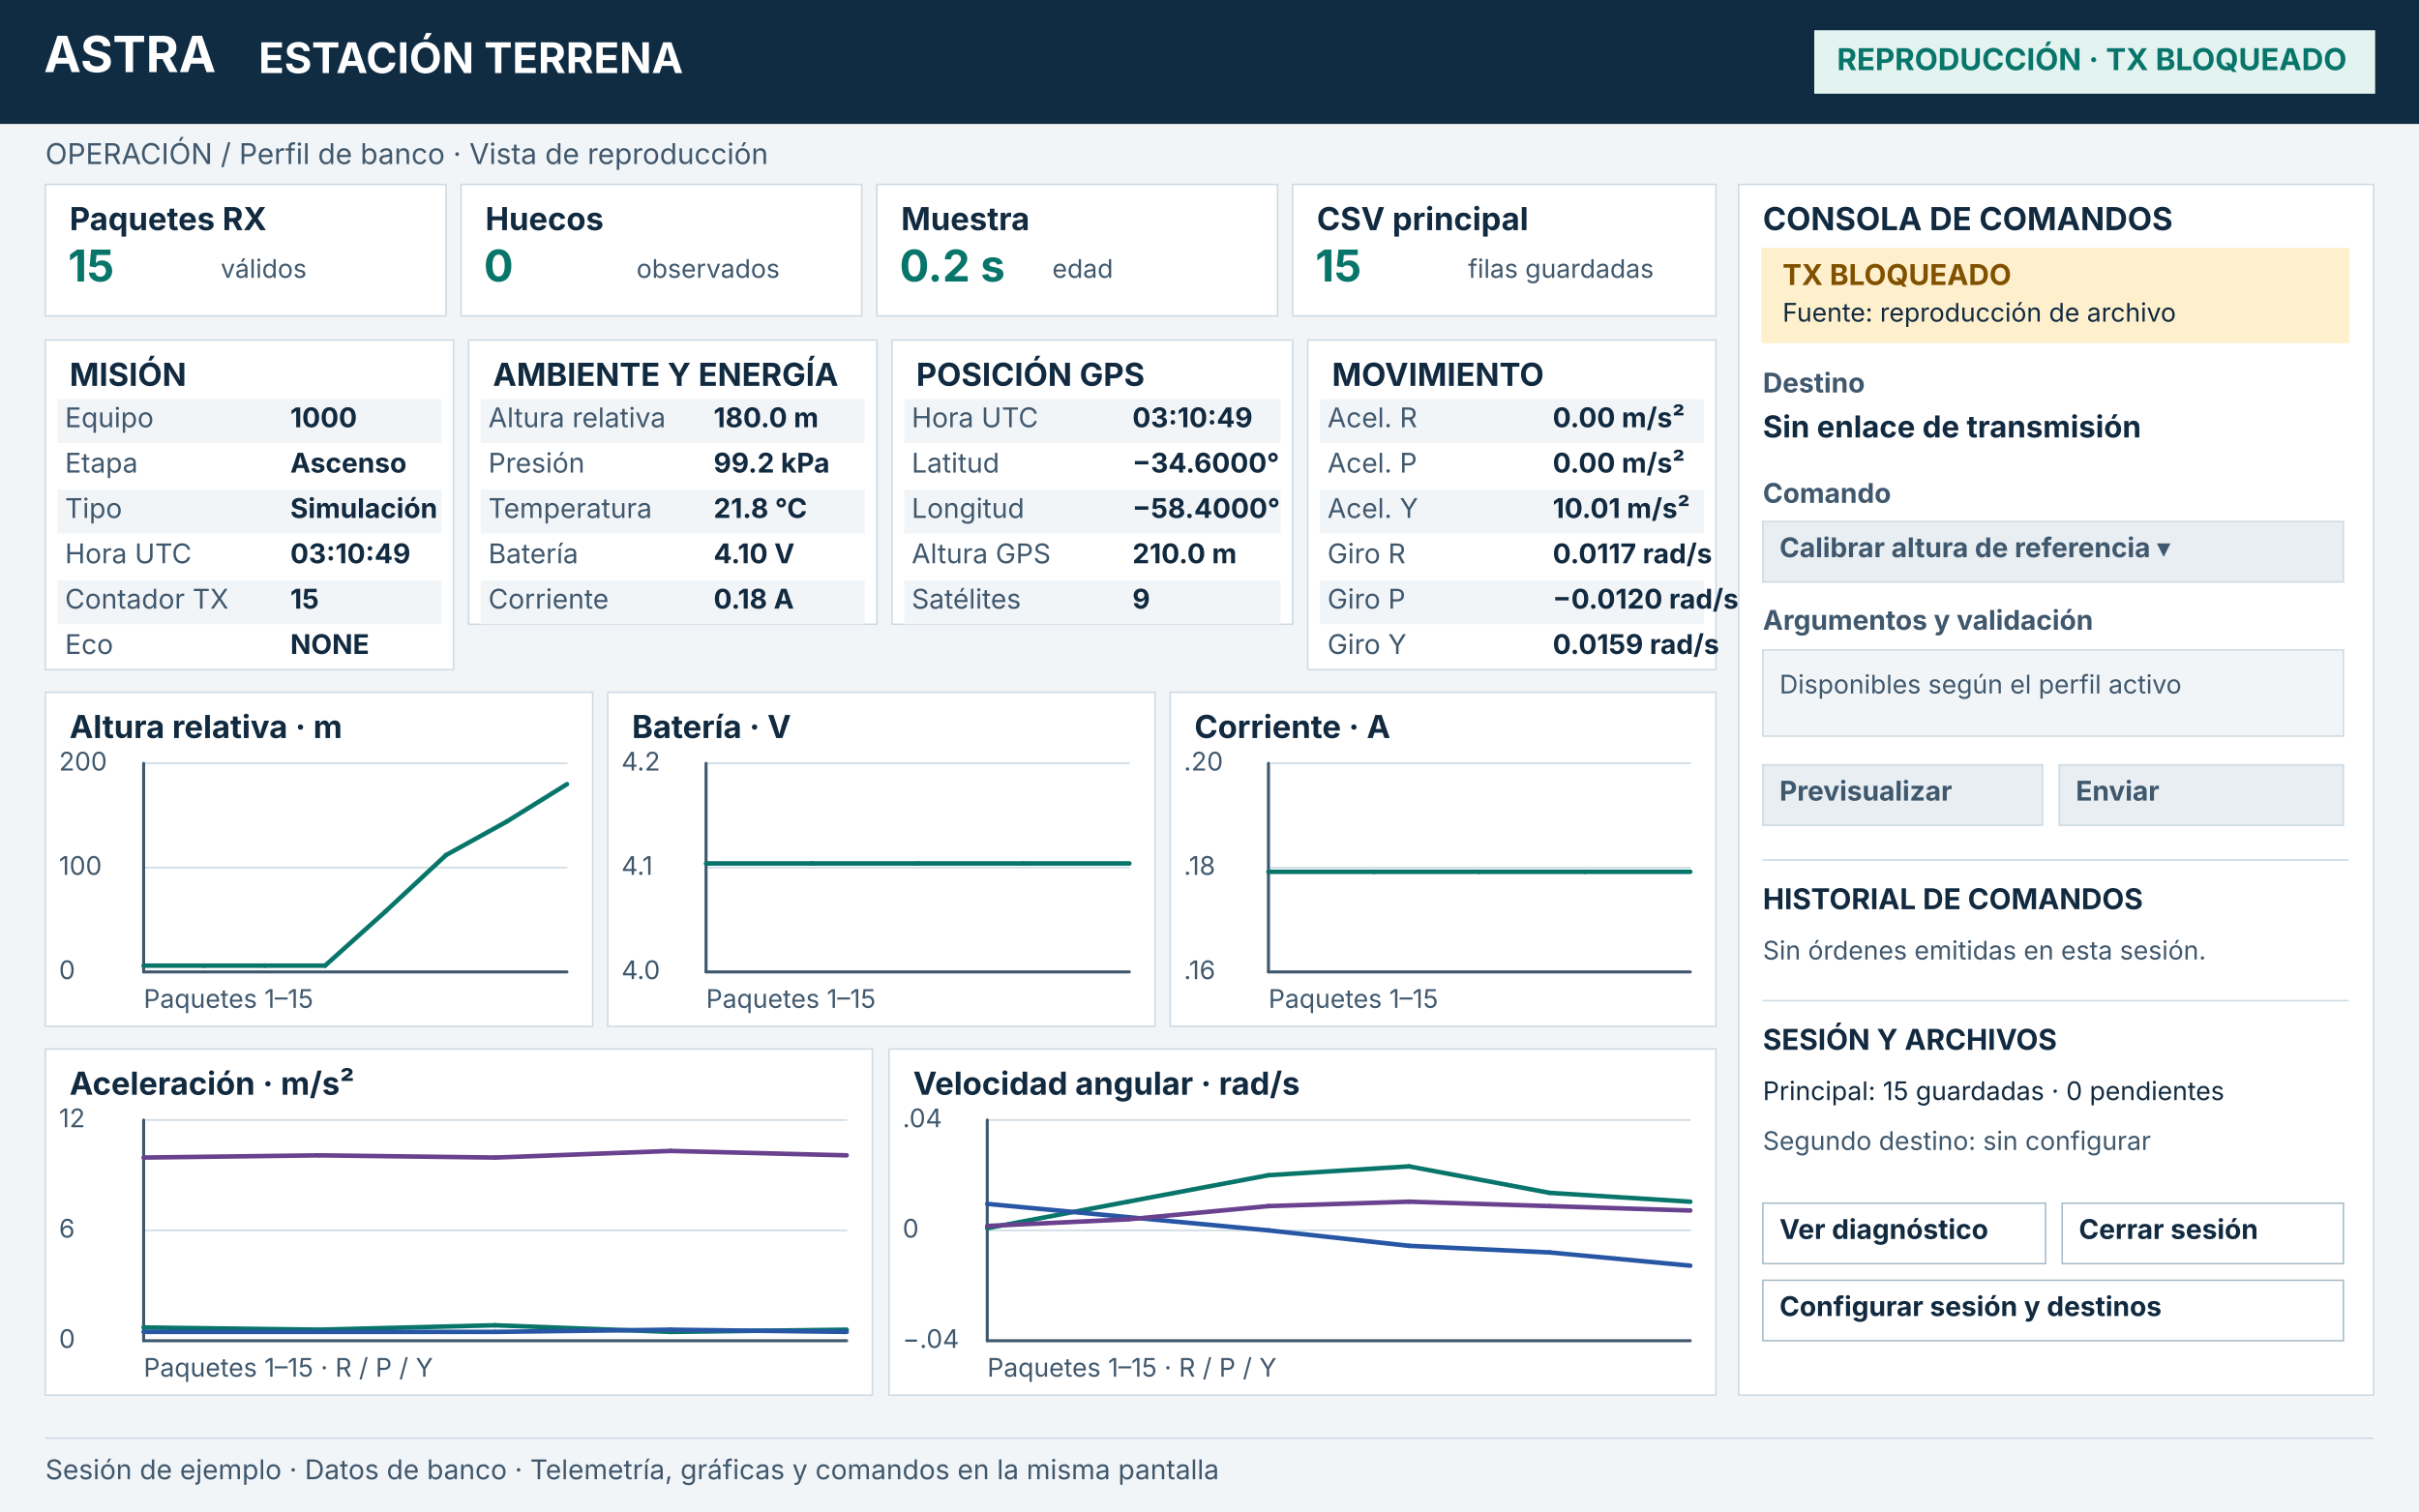
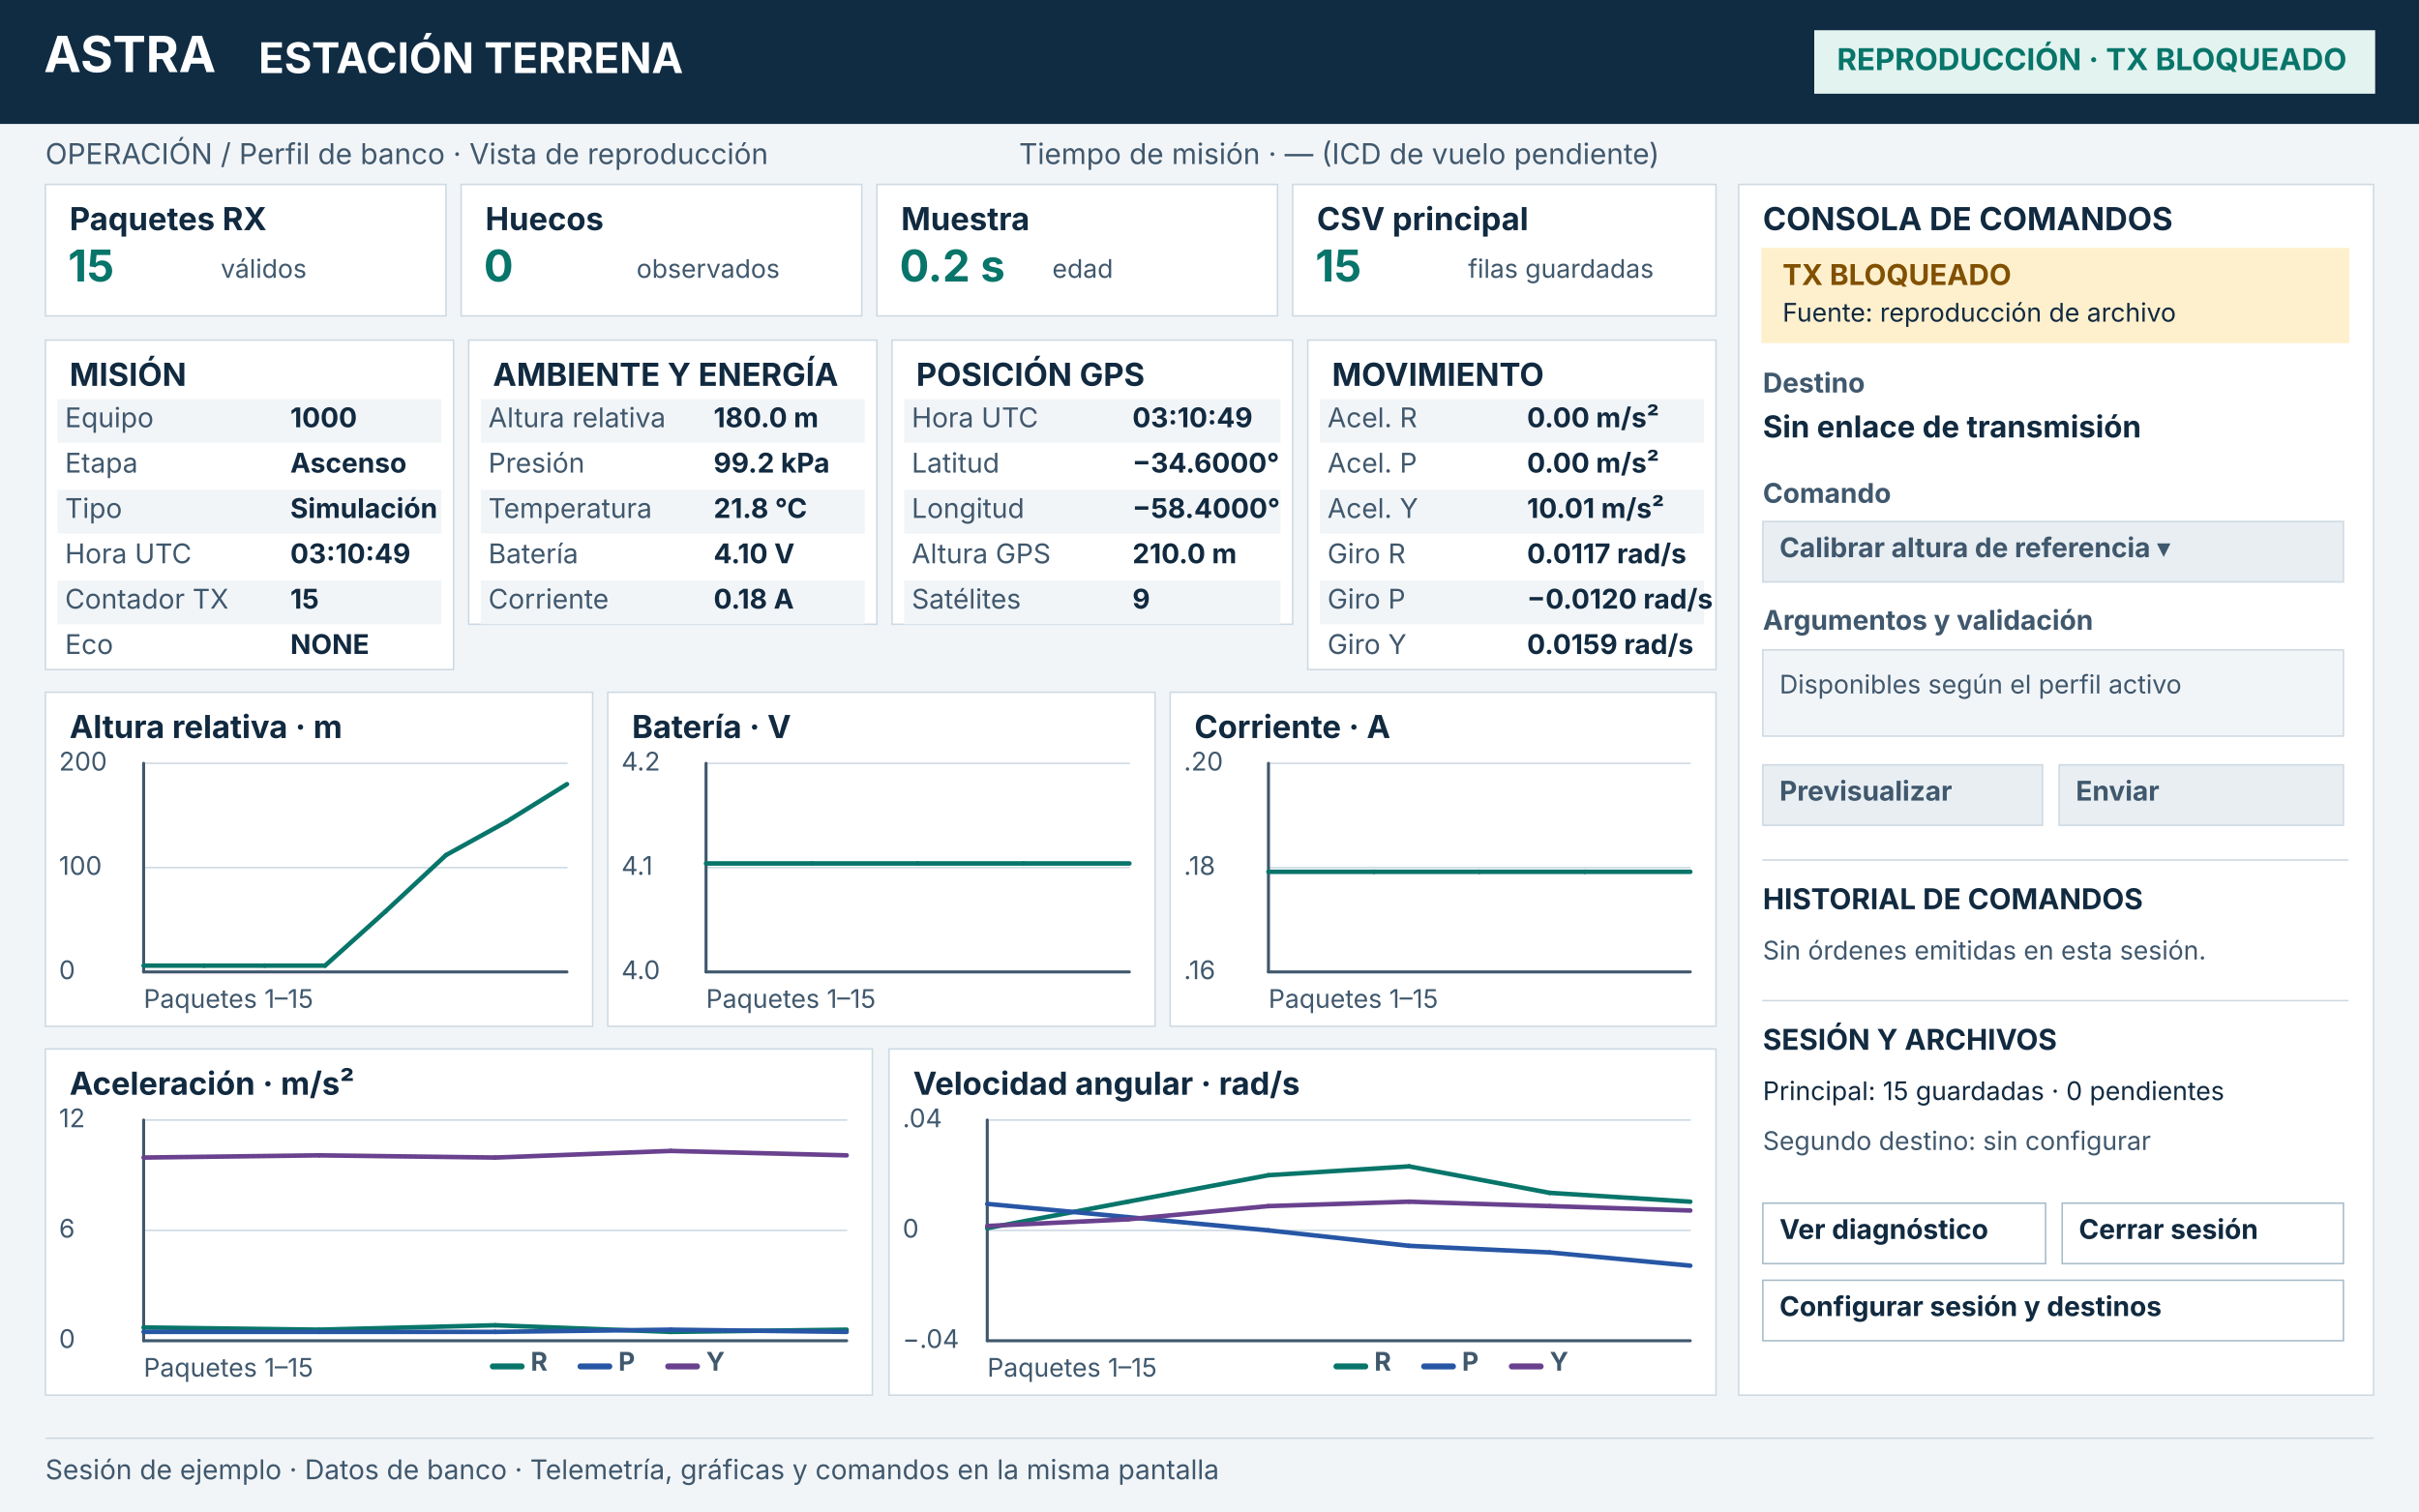
<svg xmlns="http://www.w3.org/2000/svg" viewBox="0 0 1600 1000" width="1600" height="1000" role="img" aria-labelledby="01_operacion-title 01_operacion-desc">
  <g font-family="Inter, Segoe UI, Arial, sans-serif">
    <rect x="0" y="0" width="1600" height="1000" fill="#F2F5F8" />
    <rect x="0" y="0" width="1600" height="82" fill="#102C43" />
    <text x="29" y="47.71" fill="#FFFFFF" font-size="33" font-weight="700">ASTRA</text>
    <text x="171" y="48.36" fill="#FFFFFF" font-size="28" font-weight="700">ESTACIÓN TERRENA</text>
    <rect x="1200" y="20" width="371" height="42" fill="#E3F3F0" />
    <text x="1215" y="46.40" fill="#08756A" font-size="20" font-weight="700">REPRODUCCIÓN · TX BLOQUEADO</text>
    <text x="30" y="108.53" fill="#40586D" font-size="19" font-weight="400">OPERACIÓN  /  Perfil de banco · Vista de reproducción</text>
    <rect x="30" y="951" width="1540" height="1" fill="#CDD9E2" />
    <text x="30" y="978.66" fill="#40586D" font-size="18" font-weight="400">Sesión de ejemplo · Datos de banco · Telemetría, gráficas y comandos en la misma pantalla</text>
    <rect x="30" y="122" width="265" height="87" fill="#FFFFFF" stroke="#CDD9E2" />
    <text x="46" y="152.27" fill="#112A40" font-size="21" font-weight="700">Paquetes RX</text>
    <text x="45" y="186.23" fill="#08756A" font-size="29" font-weight="700">15</text>
    <text x="146" y="183.79" fill="#40586D" font-size="17" font-weight="400">válidos</text>
    <rect x="305" y="122" width="265" height="87" fill="#FFFFFF" stroke="#CDD9E2" />
    <text x="321" y="152.27" fill="#112A40" font-size="21" font-weight="700">Huecos</text>
    <text x="320" y="186.23" fill="#08756A" font-size="29" font-weight="700">0</text>
    <text x="421" y="183.79" fill="#40586D" font-size="17" font-weight="400">observados</text>
    <rect x="580" y="122" width="265" height="87" fill="#FFFFFF" stroke="#CDD9E2" />
    <text x="596" y="152.27" fill="#112A40" font-size="21" font-weight="700">Muestra</text>
    <text x="595" y="186.23" fill="#08756A" font-size="29" font-weight="700">0.2 s</text>
    <text x="696" y="183.79" fill="#40586D" font-size="17" font-weight="400">edad</text>
    <rect x="855" y="122" width="280" height="87" fill="#FFFFFF" stroke="#CDD9E2" />
    <text x="871" y="152.27" fill="#112A40" font-size="21" font-weight="700">CSV principal</text>
    <text x="870" y="186.23" fill="#08756A" font-size="29" font-weight="700">15</text>
    <text x="971" y="183.79" fill="#40586D" font-size="17" font-weight="400">filas guardadas</text>
    <rect x="30" y="225" width="270" height="218" fill="#FFFFFF" stroke="#CDD9E2" />
    <text x="46" y="255.27" fill="#112A40" font-size="21" font-weight="700">MISIÓN</text>
    <rect x="38" y="264" width="254" height="29" fill="#F2F5F8" />
    <text x="43" y="282.66" fill="#40586D" font-size="18" font-weight="400">Equipo</text>
    <text x="192" y="282.66" fill="#112A40" font-size="18" font-weight="700">1000</text>
    <text x="43" y="312.66" fill="#40586D" font-size="18" font-weight="400">Etapa</text>
    <text x="192" y="312.66" fill="#112A40" font-size="18" font-weight="700">Ascenso</text>
    <rect x="38" y="324" width="254" height="29" fill="#F2F5F8" />
    <text x="43" y="342.66" fill="#40586D" font-size="18" font-weight="400">Tipo</text>
    <text x="192" y="342.66" fill="#112A40" font-size="18" font-weight="700">Simulación</text>
    <text x="43" y="372.66" fill="#40586D" font-size="18" font-weight="400">Hora UTC</text>
    <text x="192" y="372.66" fill="#112A40" font-size="18" font-weight="700">03:10:49</text>
    <rect x="38" y="384" width="254" height="29" fill="#F2F5F8" />
    <text x="43" y="402.66" fill="#40586D" font-size="18" font-weight="400">Contador TX</text>
    <text x="192" y="402.66" fill="#112A40" font-size="18" font-weight="700">15</text>
    <text x="43" y="432.66" fill="#40586D" font-size="18" font-weight="400">Eco</text>
    <text x="192" y="432.66" fill="#112A40" font-size="18" font-weight="700">NONE</text>
    <rect x="310" y="225" width="270" height="188" fill="#FFFFFF" stroke="#CDD9E2" />
    <text x="326" y="255.27" fill="#112A40" font-size="21" font-weight="700">AMBIENTE Y ENERGÍA</text>
    <rect x="318" y="264" width="254" height="29" fill="#F2F5F8" />
    <text x="323" y="282.66" fill="#40586D" font-size="18" font-weight="400">Altura relativa</text>
    <text x="472" y="282.66" fill="#112A40" font-size="18" font-weight="700">180.0 m</text>
    <text x="323" y="312.66" fill="#40586D" font-size="18" font-weight="400">Presión</text>
    <text x="472" y="312.66" fill="#112A40" font-size="18" font-weight="700">99.2 kPa</text>
    <rect x="318" y="324" width="254" height="29" fill="#F2F5F8" />
    <text x="323" y="342.66" fill="#40586D" font-size="18" font-weight="400">Temperatura</text>
    <text x="472" y="342.66" fill="#112A40" font-size="18" font-weight="700">21.8 °C</text>
    <text x="323" y="372.66" fill="#40586D" font-size="18" font-weight="400">Batería</text>
    <text x="472" y="372.66" fill="#112A40" font-size="18" font-weight="700">4.10 V</text>
    <rect x="318" y="384" width="254" height="29" fill="#F2F5F8" />
    <text x="323" y="402.66" fill="#40586D" font-size="18" font-weight="400">Corriente</text>
    <text x="472" y="402.66" fill="#112A40" font-size="18" font-weight="700">0.18 A</text>
    <rect x="590" y="225" width="265" height="188" fill="#FFFFFF" stroke="#CDD9E2" />
    <text x="606" y="255.27" fill="#112A40" font-size="21" font-weight="700">POSICIÓN GPS</text>
    <rect x="598" y="264" width="249" height="29" fill="#F2F5F8" />
    <text x="603" y="282.66" fill="#40586D" font-size="18" font-weight="400">Hora UTC</text>
    <text x="749" y="282.66" fill="#112A40" font-size="18" font-weight="700">03:10:49</text>
    <text x="603" y="312.66" fill="#40586D" font-size="18" font-weight="400">Latitud</text>
    <text x="749" y="312.66" fill="#112A40" font-size="18" font-weight="700">−34.6000°</text>
    <rect x="598" y="324" width="249" height="29" fill="#F2F5F8" />
    <text x="603" y="342.66" fill="#40586D" font-size="18" font-weight="400">Longitud</text>
    <text x="749" y="342.66" fill="#112A40" font-size="18" font-weight="700">−58.4000°</text>
    <text x="603" y="372.66" fill="#40586D" font-size="18" font-weight="400">Altura GPS</text>
    <text x="749" y="372.66" fill="#112A40" font-size="18" font-weight="700">210.0 m</text>
    <rect x="598" y="384" width="249" height="29" fill="#F2F5F8" />
    <text x="603" y="402.66" fill="#40586D" font-size="18" font-weight="400">Satélites</text>
    <text x="749" y="402.66" fill="#112A40" font-size="18" font-weight="700">9</text>
    <rect x="865" y="225" width="270" height="218" fill="#FFFFFF" stroke="#CDD9E2" />
    <text x="881" y="255.27" fill="#112A40" font-size="21" font-weight="700">MOVIMIENTO</text>
    <rect x="873" y="264" width="254" height="29" fill="#F2F5F8" />
    <text x="878" y="282.66" fill="#40586D" font-size="18" font-weight="400">Acel. R</text>
-     <text x="1027" y="282.66" fill="#112A40" font-size="18" font-weight="700">0.00 m/s²</text>
+     <text x="1010" y="282.66" fill="#112A40" font-size="18" font-weight="700">0.00 m/s²</text>
    <text x="878" y="312.66" fill="#40586D" font-size="18" font-weight="400">Acel. P</text>
-     <text x="1027" y="312.66" fill="#112A40" font-size="18" font-weight="700">0.00 m/s²</text>
+     <text x="1010" y="312.66" fill="#112A40" font-size="18" font-weight="700">0.00 m/s²</text>
    <rect x="873" y="324" width="254" height="29" fill="#F2F5F8" />
    <text x="878" y="342.66" fill="#40586D" font-size="18" font-weight="400">Acel. Y</text>
-     <text x="1027" y="342.66" fill="#112A40" font-size="18" font-weight="700">10.01 m/s²</text>
+     <text x="1010" y="342.66" fill="#112A40" font-size="18" font-weight="700">10.01 m/s²</text>
    <text x="878" y="372.66" fill="#40586D" font-size="18" font-weight="400">Giro R</text>
-     <text x="1027" y="372.66" fill="#112A40" font-size="18" font-weight="700">0.0117 rad/s</text>
+     <text x="1010" y="372.66" fill="#112A40" font-size="18" font-weight="700">0.0117 rad/s</text>
    <rect x="873" y="384" width="254" height="29" fill="#F2F5F8" />
    <text x="878" y="402.66" fill="#40586D" font-size="18" font-weight="400">Giro P</text>
-     <text x="1027" y="402.66" fill="#112A40" font-size="18" font-weight="700">−0.0120 rad/s</text>
+     <text x="1010" y="402.66" fill="#112A40" font-size="18" font-weight="700">−0.0120 rad/s</text>
    <text x="878" y="432.66" fill="#40586D" font-size="18" font-weight="400">Giro Y</text>
-     <text x="1027" y="432.66" fill="#112A40" font-size="18" font-weight="700">0.0159 rad/s</text>
+     <text x="1010" y="432.66" fill="#112A40" font-size="18" font-weight="700">0.0159 rad/s</text>
    <rect x="30" y="458" width="362" height="221" fill="#FFFFFF" stroke="#CDD9E2" />
    <text x="46" y="488.27" fill="#112A40" font-size="21" font-weight="700">Altura relativa · m</text>
    <line x1="95" y1="505" x2="375" y2="505" stroke="#CDD9E2" stroke-width="1" stroke-linecap="round" />
    <text x="39" y="509.79" fill="#40586D" font-size="17" font-weight="400">200</text>
    <line x1="95" y1="574" x2="375" y2="574" stroke="#CDD9E2" stroke-width="1" stroke-linecap="round" />
    <text x="39" y="578.79" fill="#40586D" font-size="17" font-weight="400">100</text>
    <line x1="95" y1="643" x2="375" y2="643" stroke="#CDD9E2" stroke-width="1" stroke-linecap="round" />
    <text x="39" y="647.79" fill="#40586D" font-size="17" font-weight="400">0</text>
    <line x1="95" y1="505" x2="95" y2="643" stroke="#40586D" stroke-width="2" stroke-linecap="round" />
    <line x1="95" y1="643" x2="375" y2="643" stroke="#40586D" stroke-width="2" stroke-linecap="round" />
    <line x1="95" y1="638.86" x2="135" y2="638.86" stroke="#08756A" stroke-width="3" stroke-linecap="round" />
    <line x1="135" y1="638.86" x2="175" y2="638.86" stroke="#08756A" stroke-width="3" stroke-linecap="round" />
    <line x1="175" y1="638.86" x2="215" y2="638.86" stroke="#08756A" stroke-width="3" stroke-linecap="round" />
    <line x1="215" y1="638.86" x2="255" y2="602.98" stroke="#08756A" stroke-width="3" stroke-linecap="round" />
    <line x1="255" y1="602.98" x2="295" y2="565.72" stroke="#08756A" stroke-width="3" stroke-linecap="round" />
    <line x1="295" y1="565.72" x2="335" y2="543.64" stroke="#08756A" stroke-width="3" stroke-linecap="round" />
    <line x1="335" y1="543.64" x2="375" y2="518.8" stroke="#08756A" stroke-width="3" stroke-linecap="round" />
    <text x="95" y="666.79" fill="#40586D" font-size="17" font-weight="400">Paquetes 1–15</text>
    <rect x="402" y="458" width="362" height="221" fill="#FFFFFF" stroke="#CDD9E2" />
    <text x="418" y="488.27" fill="#112A40" font-size="21" font-weight="700">Batería · V</text>
    <line x1="467" y1="505" x2="747" y2="505" stroke="#CDD9E2" stroke-width="1" stroke-linecap="round" />
    <text x="411" y="509.79" fill="#40586D" font-size="17" font-weight="400">4.2</text>
    <line x1="467" y1="574" x2="747" y2="574" stroke="#CDD9E2" stroke-width="1" stroke-linecap="round" />
    <text x="411" y="578.79" fill="#40586D" font-size="17" font-weight="400">4.1</text>
    <line x1="467" y1="643" x2="747" y2="643" stroke="#CDD9E2" stroke-width="1" stroke-linecap="round" />
    <text x="411" y="647.79" fill="#40586D" font-size="17" font-weight="400">4.0</text>
    <line x1="467" y1="505" x2="467" y2="643" stroke="#40586D" stroke-width="2" stroke-linecap="round" />
    <line x1="467" y1="643" x2="747" y2="643" stroke="#40586D" stroke-width="2" stroke-linecap="round" />
    <line x1="467" y1="571.24" x2="537" y2="571.24" stroke="#08756A" stroke-width="3" stroke-linecap="round" />
    <line x1="537" y1="571.24" x2="607" y2="571.24" stroke="#08756A" stroke-width="3" stroke-linecap="round" />
    <line x1="607" y1="571.24" x2="677" y2="571.24" stroke="#08756A" stroke-width="3" stroke-linecap="round" />
    <line x1="677" y1="571.24" x2="747" y2="571.24" stroke="#08756A" stroke-width="3" stroke-linecap="round" />
    <text x="467" y="666.79" fill="#40586D" font-size="17" font-weight="400">Paquetes 1–15</text>
    <rect x="774" y="458" width="361" height="221" fill="#FFFFFF" stroke="#CDD9E2" />
    <text x="790" y="488.27" fill="#112A40" font-size="21" font-weight="700">Corriente · A</text>
    <line x1="839" y1="505" x2="1118" y2="505" stroke="#CDD9E2" stroke-width="1" stroke-linecap="round" />
    <text x="783" y="509.79" fill="#40586D" font-size="17" font-weight="400">.20</text>
    <line x1="839" y1="574" x2="1118" y2="574" stroke="#CDD9E2" stroke-width="1" stroke-linecap="round" />
    <text x="783" y="578.79" fill="#40586D" font-size="17" font-weight="400">.18</text>
    <line x1="839" y1="643" x2="1118" y2="643" stroke="#CDD9E2" stroke-width="1" stroke-linecap="round" />
    <text x="783" y="647.79" fill="#40586D" font-size="17" font-weight="400">.16</text>
    <line x1="839" y1="505" x2="839" y2="643" stroke="#40586D" stroke-width="2" stroke-linecap="round" />
    <line x1="839" y1="643" x2="1118" y2="643" stroke="#40586D" stroke-width="2" stroke-linecap="round" />
    <line x1="839" y1="576.76" x2="908.75" y2="576.76" stroke="#08756A" stroke-width="3" stroke-linecap="round" />
    <line x1="908.75" y1="576.76" x2="978.5" y2="576.76" stroke="#08756A" stroke-width="3" stroke-linecap="round" />
    <line x1="978.5" y1="576.76" x2="1048.25" y2="576.76" stroke="#08756A" stroke-width="3" stroke-linecap="round" />
    <line x1="1048.25" y1="576.76" x2="1118" y2="576.76" stroke="#08756A" stroke-width="3" stroke-linecap="round" />
    <text x="839" y="666.79" fill="#40586D" font-size="17" font-weight="400">Paquetes 1–15</text>
    <rect x="30" y="694" width="547" height="229" fill="#FFFFFF" stroke="#CDD9E2" />
    <text x="46" y="724.27" fill="#112A40" font-size="21" font-weight="700">Aceleración · m/s²</text>
    <line x1="95" y1="741" x2="560" y2="741" stroke="#CDD9E2" stroke-width="1" stroke-linecap="round" />
    <text x="39" y="745.79" fill="#40586D" font-size="17" font-weight="400">12</text>
    <line x1="95" y1="814" x2="560" y2="814" stroke="#CDD9E2" stroke-width="1" stroke-linecap="round" />
    <text x="39" y="818.79" fill="#40586D" font-size="17" font-weight="400">6</text>
    <line x1="95" y1="887" x2="560" y2="887" stroke="#CDD9E2" stroke-width="1" stroke-linecap="round" />
    <text x="39" y="891.79" fill="#40586D" font-size="17" font-weight="400">0</text>
    <line x1="95" y1="741" x2="95" y2="887" stroke="#40586D" stroke-width="2" stroke-linecap="round" />
    <line x1="95" y1="887" x2="560" y2="887" stroke="#40586D" stroke-width="2" stroke-linecap="round" />
    <line x1="95" y1="878.24" x2="211.25" y2="879.7" stroke="#08756A" stroke-width="3" stroke-linecap="round" />
    <line x1="211.25" y1="879.7" x2="327.5" y2="876.78" stroke="#08756A" stroke-width="3" stroke-linecap="round" />
    <line x1="327.5" y1="876.78" x2="443.75" y2="881.16" stroke="#08756A" stroke-width="3" stroke-linecap="round" />
    <line x1="443.75" y1="881.16" x2="560" y2="879.7" stroke="#08756A" stroke-width="3" stroke-linecap="round" />
    <line x1="95" y1="881.16" x2="211.25" y2="881.16" stroke="#2756A5" stroke-width="3" stroke-linecap="round" />
    <line x1="211.25" y1="881.16" x2="327.5" y2="881.16" stroke="#2756A5" stroke-width="3" stroke-linecap="round" />
    <line x1="327.5" y1="881.16" x2="443.75" y2="879.7" stroke="#2756A5" stroke-width="3" stroke-linecap="round" />
    <line x1="443.75" y1="879.7" x2="560" y2="881.16" stroke="#2756A5" stroke-width="3" stroke-linecap="round" />
    <line x1="95" y1="765.82" x2="211.25" y2="764.36" stroke="#69418E" stroke-width="3" stroke-linecap="round" />
    <line x1="211.25" y1="764.36" x2="327.5" y2="765.82" stroke="#69418E" stroke-width="3" stroke-linecap="round" />
    <line x1="327.5" y1="765.82" x2="443.75" y2="761.44" stroke="#69418E" stroke-width="3" stroke-linecap="round" />
    <line x1="443.75" y1="761.44" x2="560" y2="764.36" stroke="#69418E" stroke-width="3" stroke-linecap="round" />
-     <text x="95" y="910.79" fill="#40586D" font-size="17" font-weight="400">Paquetes 1–15    ·    R / P / Y</text>
+     <text x="95" y="910.79" fill="#40586D" font-size="17" font-weight="400">Paquetes 1–15</text>
    <rect x="588" y="694" width="547" height="229" fill="#FFFFFF" stroke="#CDD9E2" />
    <text x="604" y="724.27" fill="#112A40" font-size="21" font-weight="700">Velocidad angular · rad/s</text>
    <line x1="653" y1="741" x2="1118" y2="741" stroke="#CDD9E2" stroke-width="1" stroke-linecap="round" />
    <text x="597" y="745.79" fill="#40586D" font-size="17" font-weight="400">.04</text>
    <line x1="653" y1="814" x2="1118" y2="814" stroke="#CDD9E2" stroke-width="1" stroke-linecap="round" />
    <text x="597" y="818.79" fill="#40586D" font-size="17" font-weight="400">0</text>
    <line x1="653" y1="887" x2="1118" y2="887" stroke="#CDD9E2" stroke-width="1" stroke-linecap="round" />
    <text x="597" y="891.79" fill="#40586D" font-size="17" font-weight="400">−.04</text>
    <line x1="653" y1="741" x2="653" y2="887" stroke="#40586D" stroke-width="2" stroke-linecap="round" />
    <line x1="653" y1="887" x2="1118" y2="887" stroke="#40586D" stroke-width="2" stroke-linecap="round" />
    <line x1="653" y1="812.54" x2="746" y2="795.02" stroke="#08756A" stroke-width="3" stroke-linecap="round" />
    <line x1="746" y1="795.02" x2="839" y2="777.5" stroke="#08756A" stroke-width="3" stroke-linecap="round" />
    <line x1="839" y1="777.5" x2="932" y2="771.66" stroke="#08756A" stroke-width="3" stroke-linecap="round" />
    <line x1="932" y1="771.66" x2="1025" y2="789.18" stroke="#08756A" stroke-width="3" stroke-linecap="round" />
    <line x1="1025" y1="789.18" x2="1118" y2="795.02" stroke="#08756A" stroke-width="3" stroke-linecap="round" />
    <line x1="653" y1="796.48" x2="746" y2="805.24" stroke="#2756A5" stroke-width="3" stroke-linecap="round" />
    <line x1="746" y1="805.24" x2="839" y2="814" stroke="#2756A5" stroke-width="3" stroke-linecap="round" />
    <line x1="839" y1="814" x2="932" y2="824.22" stroke="#2756A5" stroke-width="3" stroke-linecap="round" />
    <line x1="932" y1="824.22" x2="1025" y2="828.6" stroke="#2756A5" stroke-width="3" stroke-linecap="round" />
    <line x1="1025" y1="828.6" x2="1118" y2="837.36" stroke="#2756A5" stroke-width="3" stroke-linecap="round" />
    <line x1="653" y1="811.08" x2="746" y2="806.7" stroke="#69418E" stroke-width="3" stroke-linecap="round" />
    <line x1="746" y1="806.7" x2="839" y2="797.94" stroke="#69418E" stroke-width="3" stroke-linecap="round" />
    <line x1="839" y1="797.94" x2="932" y2="795.02" stroke="#69418E" stroke-width="3" stroke-linecap="round" />
    <line x1="932" y1="795.02" x2="1025" y2="797.94" stroke="#69418E" stroke-width="3" stroke-linecap="round" />
    <line x1="1025" y1="797.94" x2="1118" y2="800.86" stroke="#69418E" stroke-width="3" stroke-linecap="round" />
-     <text x="653" y="910.79" fill="#40586D" font-size="17" font-weight="400">Paquetes 1–15    ·    R / P / Y</text>
+     <text x="653" y="910.79" fill="#40586D" font-size="17" font-weight="400">Paquetes 1–15</text>
    <rect x="1150" y="122" width="420" height="801" fill="#FFFFFF" stroke="#CDD9E2" />
    <text x="1166" y="152.27" fill="#112A40" font-size="21" font-weight="700">CONSOLA DE COMANDOS</text>
    <rect x="1165" y="164" width="389" height="63" fill="#FFF0CD" />
    <text x="1179" y="188.53" fill="#815000" font-size="19" font-weight="700">TX BLOQUEADO</text>
    <text x="1179" y="212.79" fill="#112A40" font-size="17" font-weight="400">Fuente: reproducción de archivo</text>
    <text x="1166" y="259.66" fill="#40586D" font-size="18" font-weight="700">Destino</text>
    <text x="1166" y="289.40" fill="#112A40" font-size="20" font-weight="700">Sin enlace de transmisión</text>
    <text x="1166" y="332.66" fill="#40586D" font-size="18" font-weight="700">Comando</text>
    <rect x="1166" y="345" width="384" height="40" fill="#E8EEF2" stroke="#CDD9E2" />
    <text x="1177" y="368.66" fill="#40586D" font-size="18" font-weight="700">Calibrar altura de referencia   ▾</text>
    <text x="1166" y="416.66" fill="#40586D" font-size="18" font-weight="700">Argumentos y validación</text>
    <rect x="1166" y="430" width="384" height="57" fill="#F2F5F8" stroke="#CDD9E2" />
    <text x="1177" y="458.79" fill="#40586D" font-size="17" font-weight="400">Disponibles según el perfil activo</text>
    <rect x="1166" y="506" width="185" height="40" fill="#E8EEF2" stroke="#CDD9E2" />
    <text x="1177" y="529.66" fill="#40586D" font-size="18" font-weight="700">Previsualizar</text>
    <rect x="1362" y="506" width="188" height="40" fill="#E8EEF2" stroke="#CDD9E2" />
    <text x="1373" y="529.66" fill="#40586D" font-size="18" font-weight="700">Enviar</text>
    <line x1="1166" y1="569" x2="1553" y2="569" stroke="#CDD9E2" stroke-width="1" stroke-linecap="round" />
    <text x="1166" y="601.53" fill="#112A40" font-size="19" font-weight="700">HISTORIAL DE COMANDOS</text>
    <text x="1166" y="634.79" fill="#40586D" font-size="17" font-weight="400">Sin órdenes emitidas en esta sesión.</text>
    <line x1="1166" y1="662" x2="1553" y2="662" stroke="#CDD9E2" stroke-width="1" stroke-linecap="round" />
    <text x="1166" y="694.53" fill="#112A40" font-size="19" font-weight="700">SESIÓN Y ARCHIVOS</text>
    <text x="1166" y="727.79" fill="#112A40" font-size="17" font-weight="400">Principal: 15 guardadas · 0 pendientes</text>
    <text x="1166" y="760.79" fill="#40586D" font-size="17" font-weight="400">Segundo destino: sin configurar</text>
    <rect x="1166" y="796" width="187" height="40" fill="#FFFFFF" stroke="#A7BBC8" />
    <text x="1177" y="819.66" fill="#112A40" font-size="18" font-weight="700">Ver diagnóstico</text>
    <rect x="1364" y="796" width="186" height="40" fill="#FFFFFF" stroke="#A7BBC8" />
    <text x="1375" y="819.66" fill="#112A40" font-size="18" font-weight="700">Cerrar sesión</text>
    <rect x="1166" y="847" width="384" height="40" fill="#FFFFFF" stroke="#A7BBC8" />
    <text x="1177" y="870.66" fill="#112A40" font-size="18" font-weight="700">Configurar sesión y destinos</text>
+     <text x="674" y="108.53" fill="#40586D" font-size="19" font-weight="400">Tiempo de misión · — (ICD de vuelo pendiente)</text>
+     <line x1="326" y1="904" x2="345" y2="904" stroke="#08756A" stroke-width="4" stroke-linecap="round" />
+     <text x="351" y="906.79" fill="#40586D" font-size="17" font-weight="700">R</text>
+     <line x1="384" y1="904" x2="403" y2="904" stroke="#2756A5" stroke-width="4" stroke-linecap="round" />
+     <text x="409" y="906.79" fill="#40586D" font-size="17" font-weight="700">P</text>
+     <line x1="442" y1="904" x2="461" y2="904" stroke="#69418E" stroke-width="4" stroke-linecap="round" />
+     <text x="467" y="906.79" fill="#40586D" font-size="17" font-weight="700">Y</text>
+     <line x1="884" y1="904" x2="903" y2="904" stroke="#08756A" stroke-width="4" stroke-linecap="round" />
+     <text x="909" y="906.79" fill="#40586D" font-size="17" font-weight="700">R</text>
+     <line x1="942" y1="904" x2="961" y2="904" stroke="#2756A5" stroke-width="4" stroke-linecap="round" />
+     <text x="967" y="906.79" fill="#40586D" font-size="17" font-weight="700">P</text>
+     <line x1="1000" y1="904" x2="1019" y2="904" stroke="#69418E" stroke-width="4" stroke-linecap="round" />
+     <text x="1025" y="906.79" fill="#40586D" font-size="17" font-weight="700">Y</text>
  </g>
</svg>
